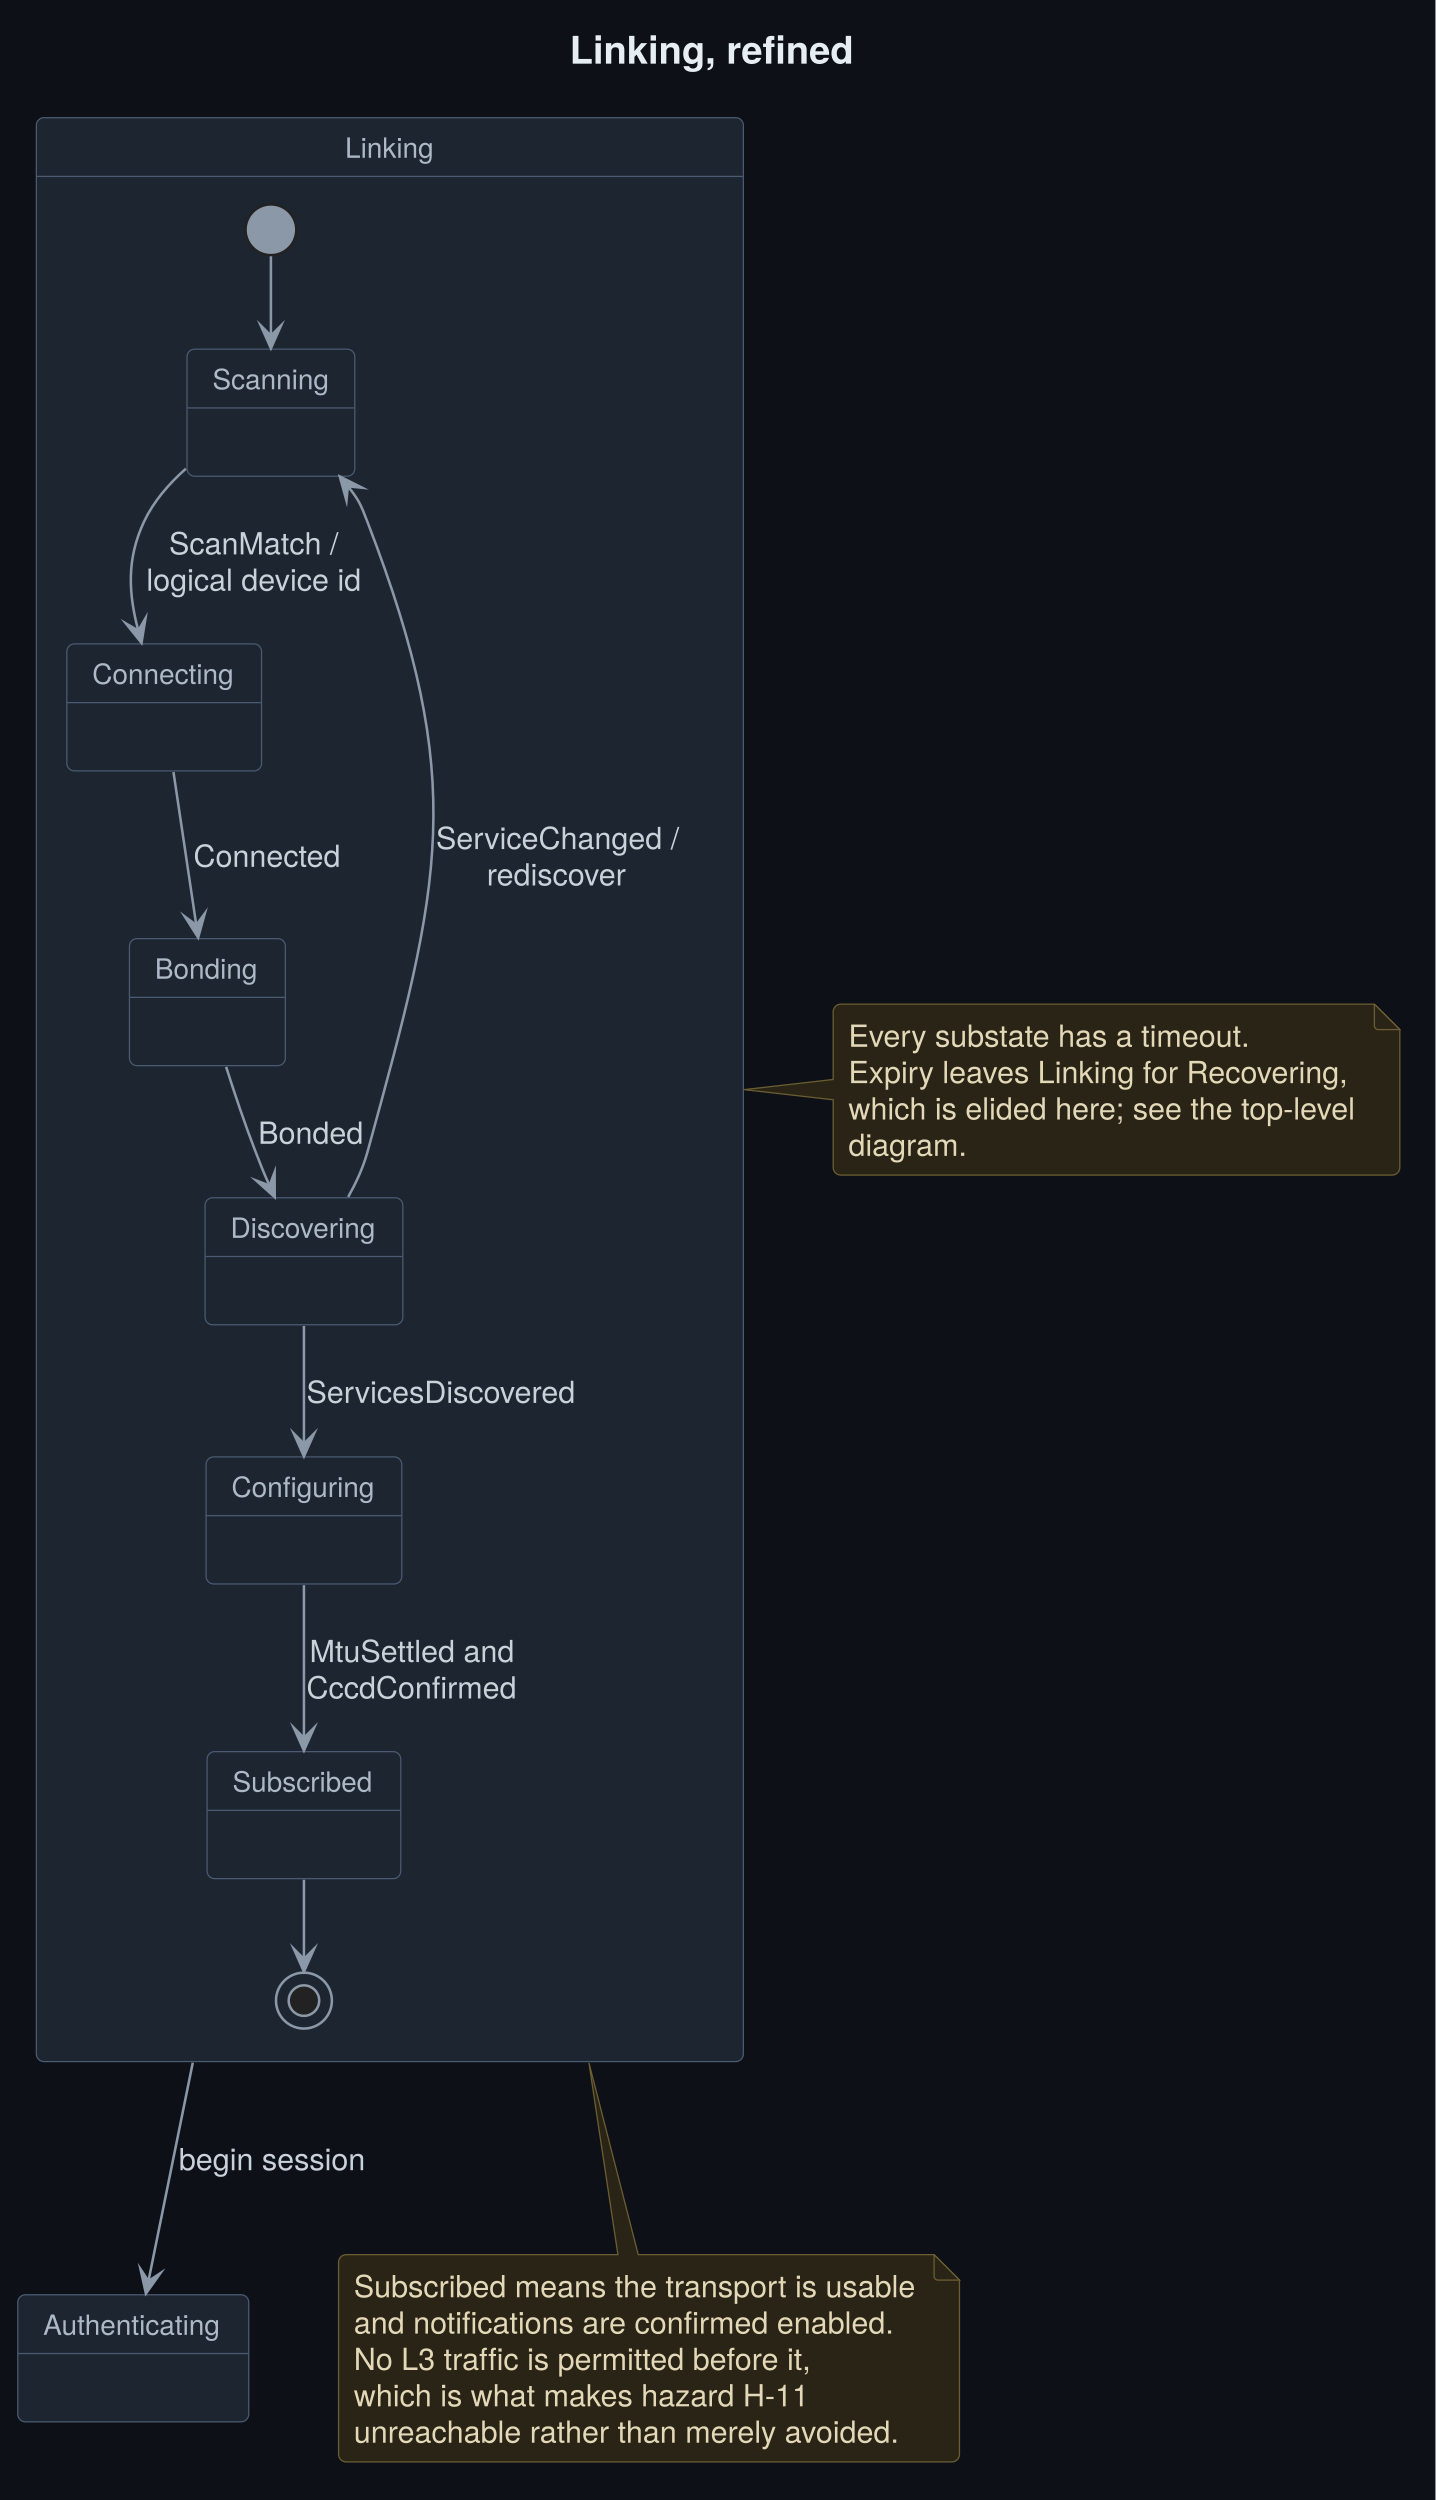
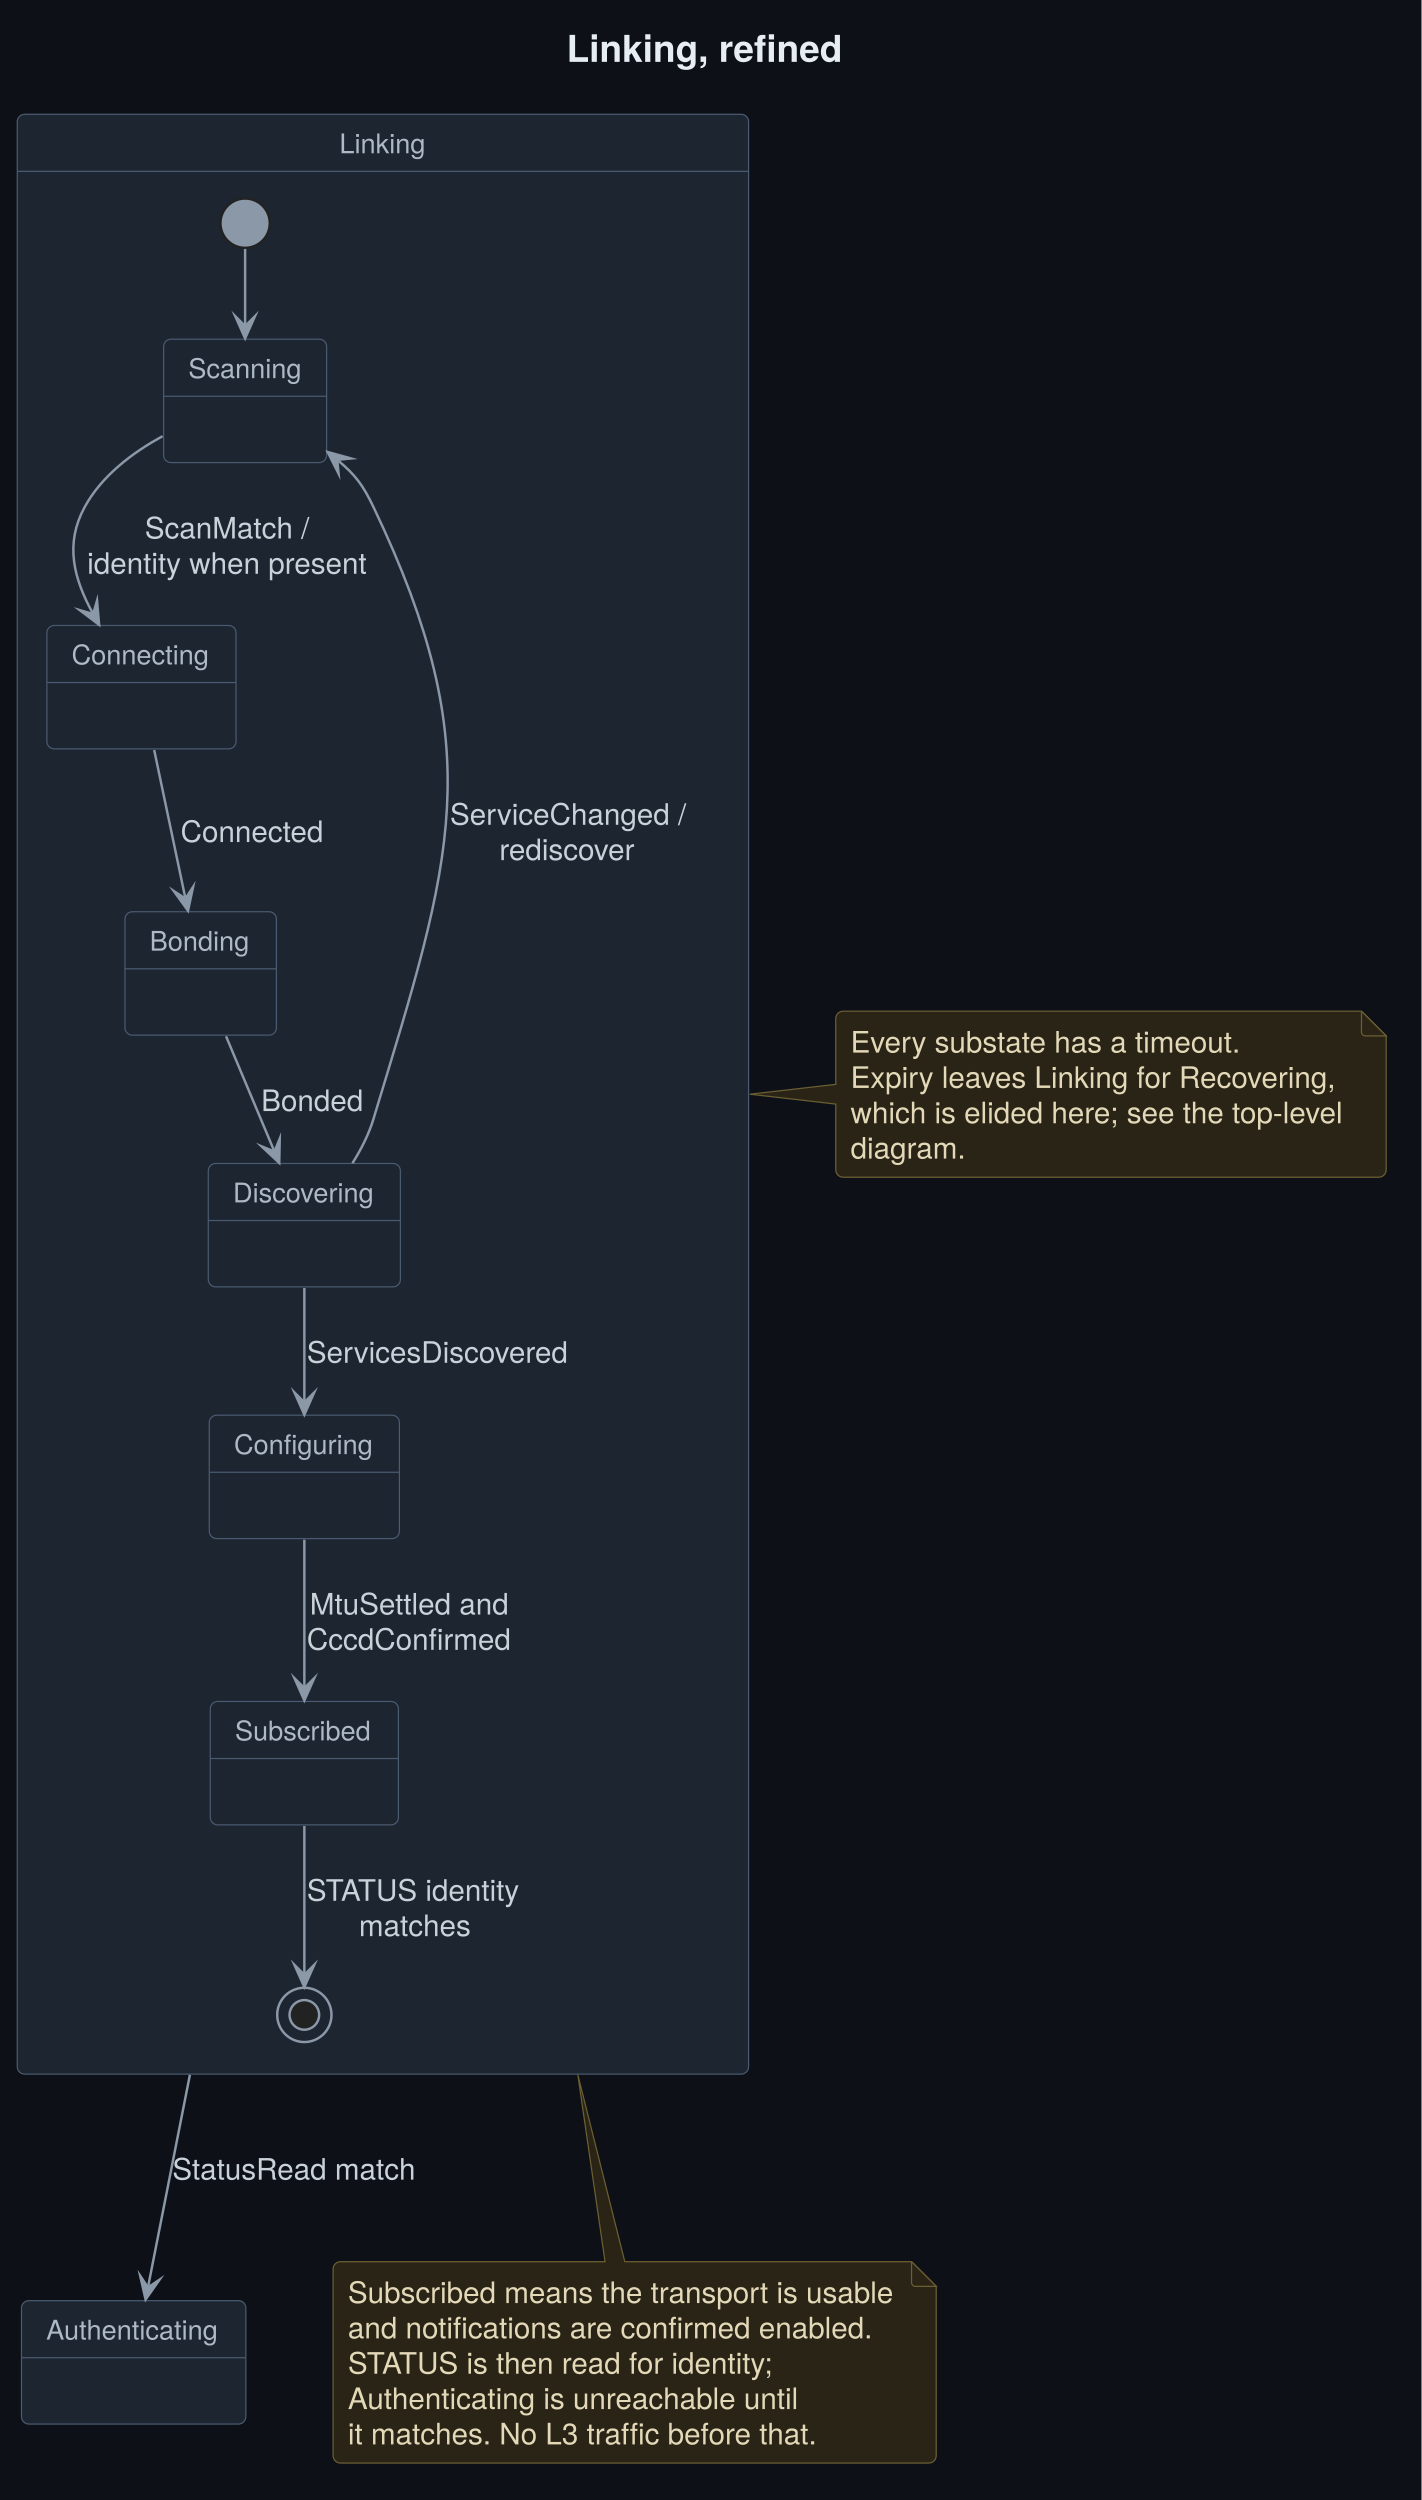
- <svg xmlns="http://www.w3.org/2000/svg" version="1.1" data-diagram-type="STATE" style="width:565px;height:984px;background:#0D1117;" width="565px" height="984px" viewBox="0 0 565 984" zoomAndPan="magnify" preserveAspectRatio="none" contentStyleType="text/css">
+ <svg xmlns="http://www.w3.org/2000/svg" version="1.1" data-diagram-type="STATE" style="width:576px;height:1013px;background:#0D1117;" width="576px" height="1013px" viewBox="0 0 576 1013" zoomAndPan="magnify" preserveAspectRatio="none" contentStyleType="text/css">
  <defs />
  <g font-family="sans-serif" lengthAdjust="spacing">
-     <rect x="0" y="0" width="565" height="984" fill="#0D1117" style="stroke:none;" />
+     <rect x="0" y="0" width="576" height="1013" fill="#0D1117" style="stroke:none;" />
    <g class="title" data-source-line="3">
-       <text x="224.22" y="25.06" fill="#E6EDF3" font-size="15" textLength="110.52" font-weight="700" font-family="'Helvetica Neue'">Linking, refined</text>
+       <text x="229.575" y="25.06" fill="#E6EDF3" font-size="15" textLength="110.52" font-weight="700" font-family="'Helvetica Neue'">Linking, refined</text>
    </g>
    <g class="entity" data-qualified-name="Linking" id="ent0001" data-source-line="5">
-       <path d="M17.31,46.315 L289.59,46.315 A3,3 0 0 1 292.59,49.315 L292.59,69.438 L14.31,69.438 L14.31,49.315 A3,3 0 0 1 17.31,46.315" fill="#1C2530" />
-       <path d="M14.31,69.438 L292.59,69.438 L292.59,808.438 A3,3 0 0 1 289.59,811.438 L17.31,811.438 A3,3 0 0 1 14.31,808.438 L14.31,69.438" fill="#1C2530" />
-       <rect x="14.31" y="46.315" width="278.28" height="765.123" fill="none" style="stroke:#4A5A70;stroke-width:0.5;" rx="3" ry="3" />
-       <line x1="14.31" y1="69.438" x2="292.59" y2="69.438" style="stroke:#4A5A70;stroke-width:0.5;" />
-       <text x="135.822" y="62.095" fill="#AEB9C6" font-size="11" textLength="35.255" font-family="'Helvetica Neue'">Linking</text>
+       <path d="M10,46.315 L300.32,46.315 A3,3 0 0 1 303.32,49.315 L303.32,69.438 L7,69.438 L7,49.315 A3,3 0 0 1 10,46.315" fill="#1C2530" />
+       <path d="M7,69.438 L303.32,69.438 L303.32,837.438 A3,3 0 0 1 300.32,840.438 L10,840.438 A3,3 0 0 1 7,837.438 L7,69.438" fill="#1C2530" />
+       <rect x="7" y="46.315" width="296.32" height="794.123" fill="none" style="stroke:#4A5A70;stroke-width:0.5;" rx="3" ry="3" />
+       <line x1="7" y1="69.438" x2="303.32" y2="69.438" style="stroke:#4A5A70;stroke-width:0.5;" />
+       <text x="137.532" y="62.095" fill="#AEB9C6" font-size="11" textLength="35.255" font-family="'Helvetica Neue'">Linking</text>
      <g class="start_entity" data-qualified-name="Linking..start.Linking" id="ent0002" data-source-line="6">
-         <ellipse cx="106.63" cy="90.438" rx="10" ry="10" fill="#8B98A8" style="stroke:#222;stroke-width:1;" />
+         <ellipse cx="99.32" cy="90.438" rx="10" ry="10" fill="#8B98A8" style="stroke:#222;stroke-width:1;" />
      </g>
      <g class="entity" data-qualified-name="Linking.Scanning" id="ent0003" data-source-line="6">
-         <rect x="73.61" y="137.438" width="66.046" height="50" fill="#1C2530" style="stroke:#4A5A70;stroke-width:0.5;" rx="3" ry="3" />
-         <line x1="73.61" y1="160.561" x2="139.656" y2="160.561" style="stroke:#4A5A70;stroke-width:0.5;" />
-         <text x="83.61" y="153.218" fill="#AEB9C6" font-size="11" textLength="46.046" font-family="'Helvetica Neue'">Scanning</text>
+         <rect x="66.3" y="137.438" width="66.046" height="50" fill="#1C2530" style="stroke:#4A5A70;stroke-width:0.5;" rx="3" ry="3" />
+         <line x1="66.3" y1="160.561" x2="132.346" y2="160.561" style="stroke:#4A5A70;stroke-width:0.5;" />
+         <text x="76.3" y="153.218" fill="#AEB9C6" font-size="11" textLength="46.046" font-family="'Helvetica Neue'">Scanning</text>
      </g>
      <g class="entity" data-qualified-name="Linking.Connecting" id="ent0005" data-source-line="7">
-         <rect x="26.31" y="253.438" width="76.639" height="50" fill="#1C2530" style="stroke:#4A5A70;stroke-width:0.5;" rx="3" ry="3" />
-         <line x1="26.31" y1="276.561" x2="102.949" y2="276.561" style="stroke:#4A5A70;stroke-width:0.5;" />
-         <text x="36.31" y="269.218" fill="#AEB9C6" font-size="11" textLength="56.639" font-family="'Helvetica Neue'">Connecting</text>
+         <rect x="19" y="253.438" width="76.639" height="50" fill="#1C2530" style="stroke:#4A5A70;stroke-width:0.5;" rx="3" ry="3" />
+         <line x1="19" y1="276.561" x2="95.639" y2="276.561" style="stroke:#4A5A70;stroke-width:0.5;" />
+         <text x="29" y="269.218" fill="#AEB9C6" font-size="11" textLength="56.639" font-family="'Helvetica Neue'">Connecting</text>
      </g>
      <g class="entity" data-qualified-name="Linking.Bonding" id="ent0007" data-source-line="8">
-         <rect x="50.95" y="369.438" width="61.36" height="50" fill="#1C2530" style="stroke:#4A5A70;stroke-width:0.5;" rx="3" ry="3" />
-         <line x1="50.95" y1="392.561" x2="112.31" y2="392.561" style="stroke:#4A5A70;stroke-width:0.5;" />
-         <text x="60.95" y="385.218" fill="#AEB9C6" font-size="11" textLength="41.36" font-family="'Helvetica Neue'">Bonding</text>
+         <rect x="50.64" y="369.438" width="61.36" height="50" fill="#1C2530" style="stroke:#4A5A70;stroke-width:0.5;" rx="3" ry="3" />
+         <line x1="50.64" y1="392.561" x2="112" y2="392.561" style="stroke:#4A5A70;stroke-width:0.5;" />
+         <text x="60.64" y="385.218" fill="#AEB9C6" font-size="11" textLength="41.36" font-family="'Helvetica Neue'">Bonding</text>
      </g>
      <g class="entity" data-qualified-name="Linking.Discovering" id="ent0009" data-source-line="9">
-         <rect x="80.71" y="471.438" width="77.849" height="50" fill="#1C2530" style="stroke:#4A5A70;stroke-width:0.5;" rx="3" ry="3" />
-         <line x1="80.71" y1="494.561" x2="158.559" y2="494.561" style="stroke:#4A5A70;stroke-width:0.5;" />
-         <text x="90.71" y="487.218" fill="#AEB9C6" font-size="11" textLength="57.849" font-family="'Helvetica Neue'">Discovering</text>
+         <rect x="84.4" y="471.438" width="77.849" height="50" fill="#1C2530" style="stroke:#4A5A70;stroke-width:0.5;" rx="3" ry="3" />
+         <line x1="84.4" y1="494.561" x2="162.249" y2="494.561" style="stroke:#4A5A70;stroke-width:0.5;" />
+         <text x="94.4" y="487.218" fill="#AEB9C6" font-size="11" textLength="57.849" font-family="'Helvetica Neue'">Discovering</text>
      </g>
      <g class="entity" data-qualified-name="Linking.Configuring" id="ent0011" data-source-line="10">
-         <rect x="81.11" y="573.438" width="77.035" height="50" fill="#1C2530" style="stroke:#4A5A70;stroke-width:0.5;" rx="3" ry="3" />
-         <line x1="81.11" y1="596.561" x2="158.145" y2="596.561" style="stroke:#4A5A70;stroke-width:0.5;" />
-         <text x="91.11" y="589.218" fill="#AEB9C6" font-size="11" textLength="57.035" font-family="'Helvetica Neue'">Configuring</text>
+         <rect x="84.8" y="573.438" width="77.035" height="50" fill="#1C2530" style="stroke:#4A5A70;stroke-width:0.5;" rx="3" ry="3" />
+         <line x1="84.8" y1="596.561" x2="161.835" y2="596.561" style="stroke:#4A5A70;stroke-width:0.5;" />
+         <text x="94.8" y="589.218" fill="#AEB9C6" font-size="11" textLength="57.035" font-family="'Helvetica Neue'">Configuring</text>
      </g>
      <g class="entity" data-qualified-name="Linking.Subscribed" id="ent0013" data-source-line="11">
-         <rect x="81.51" y="689.438" width="76.232" height="50" fill="#1C2530" style="stroke:#4A5A70;stroke-width:0.5;" rx="3" ry="3" />
-         <line x1="81.51" y1="712.561" x2="157.742" y2="712.561" style="stroke:#4A5A70;stroke-width:0.5;" />
-         <text x="91.51" y="705.218" fill="#AEB9C6" font-size="11" textLength="56.232" font-family="'Helvetica Neue'">Subscribed</text>
+         <rect x="85.2" y="689.438" width="76.232" height="50" fill="#1C2530" style="stroke:#4A5A70;stroke-width:0.5;" rx="3" ry="3" />
+         <line x1="85.2" y1="712.561" x2="161.432" y2="712.561" style="stroke:#4A5A70;stroke-width:0.5;" />
+         <text x="95.2" y="705.218" fill="#AEB9C6" font-size="11" textLength="56.232" font-family="'Helvetica Neue'">Subscribed</text>
      </g>
      <g class="end_entity" data-qualified-name="Linking..end.Linking" id="ent0016" data-source-line="13">
-         <ellipse cx="119.63" cy="787.438" rx="11" ry="11" fill="none" style="stroke:#8B98A8;stroke-width:1;" />
-         <ellipse cx="119.63" cy="787.438" rx="6" ry="6" fill="#222" style="stroke:#8B98A8;stroke-width:1;" />
+         <ellipse cx="123.32" cy="816.438" rx="11" ry="11" fill="none" style="stroke:#8B98A8;stroke-width:1;" />
+         <ellipse cx="123.32" cy="816.438" rx="6" ry="6" fill="#222" style="stroke:#8B98A8;stroke-width:1;" />
      </g>
      <g class="link" data-entity-1="ent0002" data-entity-2="ent0003" id="lnk4" data-source-line="6" data-link-type="dependency">
-         <path d="M106.63,100.878 C106.63,110.138 106.63,119.628 106.63,132.118" style="stroke:#8B98A8;stroke-width:1;" fill="none" id="*start*Linking-to-Scanning" />
-         <polygon points="106.63,137.118,110.63,128.118,106.63,132.118,102.63,128.118,106.63,137.118" fill="#8B98A8" style="stroke:#8B98A8;stroke-width:1;stroke-linejoin:miter;stroke-miterlimit:10;" />
+         <path d="M99.32,100.878 C99.32,110.138 99.32,119.628 99.32,132.118" style="stroke:#8B98A8;stroke-width:1;" fill="none" id="*start*Linking-to-Scanning" />
+         <polygon points="99.32,137.118,103.32,128.118,99.32,132.118,95.32,128.118,99.32,137.118" fill="#8B98A8" style="stroke:#8B98A8;stroke-width:1;stroke-linejoin:miter;stroke-miterlimit:10;" />
      </g>
      <g class="link" data-entity-1="ent0003" data-entity-2="ent0005" id="lnk6" data-source-line="7" data-link-type="dependency">
-         <path d="M73.14,184.488 C66.47,190.398 60.36,197.428 56.63,205.438 C49.72,220.258 50.615,233.763 54.425,248.213" style="stroke:#8B98A8;stroke-width:1;" fill="none" id="Scanning-to-Connecting" />
-         <polygon points="55.7,253.048,57.273,243.326,54.425,248.213,49.538,245.365,55.7,253.048" fill="#8B98A8" style="stroke:#8B98A8;stroke-width:1;stroke-linejoin:miter;stroke-miterlimit:10;" />
-         <text x="66.51" y="218.198" fill="#C9D1D9" font-size="12" textLength="68.46" font-family="'Helvetica Neue'">ScanMatch /</text>
-         <text x="57.63" y="232.514" fill="#C9D1D9" font-size="12" textLength="86.22" font-family="'Helvetica Neue'">logical device id</text>
+         <path d="M65.88,176.728 C53.68,183.408 41.19,192.808 34.32,205.438 C26.16,220.418 29.807,234.379 37.747,248.789" style="stroke:#8B98A8;stroke-width:1;" fill="none" id="Scanning-to-Connecting" />
+         <polygon points="40.16,253.168,39.32,243.355,37.747,248.789,32.313,247.216,40.16,253.168" fill="#8B98A8" style="stroke:#8B98A8;stroke-width:1;stroke-linejoin:miter;stroke-miterlimit:10;" />
+         <text x="58.654" y="218.198" fill="#C9D1D9" font-size="12" textLength="68.46" font-family="'Helvetica Neue'">ScanMatch /</text>
+         <text x="35.32" y="232.514" fill="#C9D1D9" font-size="12" textLength="115.128" font-family="'Helvetica Neue'">identity when present</text>
      </g>
      <g class="link" data-entity-1="ent0005" data-entity-2="ent0007" id="lnk8" data-source-line="8" data-link-type="dependency">
-         <path d="M68.28,303.898 C71.14,323.128 74.382,344.853 77.252,364.073" style="stroke:#8B98A8;stroke-width:1;" fill="none" id="Connecting-to-Bonding" />
-         <polygon points="77.99,369.018,80.617,359.526,77.252,364.073,72.705,360.707,77.99,369.018" fill="#8B98A8" style="stroke:#8B98A8;stroke-width:1;stroke-linejoin:miter;stroke-miterlimit:10;" />
-         <text x="76.15" y="341.198" fill="#C9D1D9" font-size="12" textLength="59.124" font-family="'Helvetica Neue'">Connected</text>
+         <path d="M62.47,303.898 C66.52,323.128 71.099,344.905 75.149,364.125" style="stroke:#8B98A8;stroke-width:1;" fill="none" id="Connecting-to-Bonding" />
+         <polygon points="76.18,369.018,78.238,359.387,75.149,364.125,70.41,361.036,76.18,369.018" fill="#8B98A8" style="stroke:#8B98A8;stroke-width:1;stroke-linejoin:miter;stroke-miterlimit:10;" />
+         <text x="73.17" y="341.198" fill="#C9D1D9" font-size="12" textLength="59.124" font-family="'Helvetica Neue'">Connected</text>
      </g>
      <g class="link" data-entity-1="ent0007" data-entity-2="ent0009" id="lnk10" data-source-line="9" data-link-type="dependency">
-         <path d="M89,419.918 C92.31,430.338 96.41,442.578 100.63,453.438 C102.89,459.258 103.492,460.866 106.082,466.636" style="stroke:#8B98A8;stroke-width:1;" fill="none" id="Bonding-to-Discovering" />
-         <polygon points="108.13,471.198,108.094,461.349,106.082,466.636,100.795,464.625,108.13,471.198" fill="#8B98A8" style="stroke:#8B98A8;stroke-width:1;stroke-linejoin:miter;stroke-miterlimit:10;" />
-         <text x="101.63" y="450.198" fill="#C9D1D9" font-size="12" textLength="42.456" font-family="'Helvetica Neue'">Bonded</text>
+         <path d="M91.59,419.898 C98.15,435.508 104.673,451.059 111.213,466.619" style="stroke:#8B98A8;stroke-width:1;" fill="none" id="Bonding-to-Discovering" />
+         <polygon points="113.15,471.228,113.35,461.381,111.213,466.619,105.975,464.481,113.15,471.228" fill="#8B98A8" style="stroke:#8B98A8;stroke-width:1;stroke-linejoin:miter;stroke-miterlimit:10;" />
+         <text x="105.83" y="450.198" fill="#C9D1D9" font-size="12" textLength="42.456" font-family="'Helvetica Neue'">Bonded</text>
      </g>
      <g class="link" data-entity-1="ent0009" data-entity-2="ent0011" id="lnk12" data-source-line="10" data-link-type="dependency">
-         <path d="M119.63,521.898 C119.63,537.508 119.63,552.668 119.63,568.228" style="stroke:#8B98A8;stroke-width:1;" fill="none" id="Discovering-to-Configuring" />
-         <polygon points="119.63,573.228,123.63,564.228,119.63,568.228,115.63,564.228,119.63,573.228" fill="#8B98A8" style="stroke:#8B98A8;stroke-width:1;stroke-linejoin:miter;stroke-miterlimit:10;" />
-         <text x="120.63" y="552.198" fill="#C9D1D9" font-size="12" textLength="106.212" font-family="'Helvetica Neue'">ServicesDiscovered</text>
+         <path d="M123.32,521.898 C123.32,537.508 123.32,552.668 123.32,568.228" style="stroke:#8B98A8;stroke-width:1;" fill="none" id="Discovering-to-Configuring" />
+         <polygon points="123.32,573.228,127.32,564.228,123.32,568.228,119.32,564.228,123.32,573.228" fill="#8B98A8" style="stroke:#8B98A8;stroke-width:1;stroke-linejoin:miter;stroke-miterlimit:10;" />
+         <text x="124.32" y="552.198" fill="#C9D1D9" font-size="12" textLength="106.212" font-family="'Helvetica Neue'">ServicesDiscovered</text>
      </g>
      <g class="link" data-entity-1="ent0011" data-entity-2="ent0013" id="lnk14" data-source-line="11" data-link-type="dependency">
-         <path d="M119.63,623.898 C119.63,643.128 119.63,664.798 119.63,684.018" style="stroke:#8B98A8;stroke-width:1;" fill="none" id="Configuring-to-Subscribed" />
-         <polygon points="119.63,689.018,123.63,680.018,119.63,684.018,115.63,680.018,119.63,689.018" fill="#8B98A8" style="stroke:#8B98A8;stroke-width:1;stroke-linejoin:miter;stroke-miterlimit:10;" />
-         <text x="121.842" y="654.198" fill="#C9D1D9" font-size="12" textLength="82.476" font-family="'Helvetica Neue'">MtuSettled and</text>
-         <text x="120.63" y="668.514" fill="#C9D1D9" font-size="12" textLength="84.9" font-family="'Helvetica Neue'">CccdConfirmed</text>
+         <path d="M123.32,623.898 C123.32,643.128 123.32,664.798 123.32,684.018" style="stroke:#8B98A8;stroke-width:1;" fill="none" id="Configuring-to-Subscribed" />
+         <polygon points="123.32,689.018,127.32,680.018,123.32,684.018,119.32,680.018,123.32,689.018" fill="#8B98A8" style="stroke:#8B98A8;stroke-width:1;stroke-linejoin:miter;stroke-miterlimit:10;" />
+         <text x="125.532" y="654.198" fill="#C9D1D9" font-size="12" textLength="82.476" font-family="'Helvetica Neue'">MtuSettled and</text>
+         <text x="124.32" y="668.514" fill="#C9D1D9" font-size="12" textLength="84.9" font-family="'Helvetica Neue'">CccdConfirmed</text>
      </g>
      <g class="link" data-entity-1="ent0009" data-entity-2="ent0003" id="lnk15" data-source-line="12" data-link-type="dependency">
-         <path d="M137.04,471.118 C140.17,465.558 142.96,459.488 144.63,453.438 C173.87,347.168 184.25,308.288 144.63,205.438 C142.16,199.018 141.366,196.83 136.916,191.42" style="stroke:#8B98A8;stroke-width:1;" fill="none" id="Discovering-to-Scanning" />
-         <polygon points="133.74,187.558,136.368,197.05,136.916,191.42,142.547,191.968,133.74,187.558" fill="#8B98A8" style="stroke:#8B98A8;stroke-width:1;stroke-linejoin:miter;stroke-miterlimit:10;" />
-         <text x="171.59" y="334.198" fill="#C9D1D9" font-size="12" textLength="96" font-family="'Helvetica Neue'">ServiceChanged /</text>
-         <text x="191.594" y="348.514" fill="#C9D1D9" font-size="12" textLength="55.992" font-family="'Helvetica Neue'">rediscover</text>
+         <path d="M142.8,471.348 C146.31,465.768 149.44,459.648 151.32,453.438 C183.26,347.948 198.83,304.898 151.32,205.438 C147.17,196.748 144.103,192.452 136.643,186.322" style="stroke:#8B98A8;stroke-width:1;" fill="none" id="Discovering-to-Scanning" />
+         <polygon points="132.78,183.148,137.194,191.952,136.643,186.322,142.273,185.771,132.78,183.148" fill="#8B98A8" style="stroke:#8B98A8;stroke-width:1;stroke-linejoin:miter;stroke-miterlimit:10;" />
+         <text x="182.32" y="334.198" fill="#C9D1D9" font-size="12" textLength="96" font-family="'Helvetica Neue'">ServiceChanged /</text>
+         <text x="202.324" y="348.514" fill="#C9D1D9" font-size="12" textLength="55.992" font-family="'Helvetica Neue'">rediscover</text>
      </g>
      <g class="link" data-entity-1="ent0013" data-entity-2="ent0016" id="lnk17" data-source-line="13" data-link-type="dependency">
-         <path d="M119.63,739.868 C119.63,752.228 119.63,761.568 119.63,771.038" style="stroke:#8B98A8;stroke-width:1;" fill="none" id="Subscribed-to-*end*Linking" />
-         <polygon points="119.63,776.038,123.63,767.038,119.63,771.038,115.63,767.038,119.63,776.038" fill="#8B98A8" style="stroke:#8B98A8;stroke-width:1;stroke-linejoin:miter;stroke-miterlimit:10;" />
+         <path d="M123.32,739.898 C123.32,760.828 123.32,784.928 123.32,800.178" style="stroke:#8B98A8;stroke-width:1;" fill="none" id="Subscribed-to-*end*Linking" />
+         <polygon points="123.32,805.178,127.32,796.178,123.32,800.178,119.32,796.178,123.32,805.178" fill="#8B98A8" style="stroke:#8B98A8;stroke-width:1;stroke-linejoin:miter;stroke-miterlimit:10;" />
+         <text x="124.32" y="770.198" fill="#C9D1D9" font-size="12" textLength="88.224" font-family="'Helvetica Neue'">STATUS identity</text>
+         <text x="145.422" y="784.514" fill="#C9D1D9" font-size="12" textLength="46.02" font-family="'Helvetica Neue'">matches</text>
      </g>
    </g>
    <g class="entity" data-qualified-name="Authenticating" id="ent0018" data-source-line="16">
-       <rect x="7" y="903.225" width="90.906" height="50" fill="#1C2530" style="stroke:#4A5A70;stroke-width:0.5;" rx="3" ry="3" />
-       <line x1="7" y1="926.348" x2="97.906" y2="926.348" style="stroke:#4A5A70;stroke-width:0.5;" />
-       <text x="17" y="919.005" fill="#AEB9C6" font-size="11" textLength="70.906" font-family="'Helvetica Neue'">Authenticating</text>
+       <rect x="8.71" y="932.225" width="90.906" height="50" fill="#1C2530" style="stroke:#4A5A70;stroke-width:0.5;" rx="3" ry="3" />
+       <line x1="8.71" y1="955.348" x2="99.616" y2="955.348" style="stroke:#4A5A70;stroke-width:0.5;" />
+       <text x="18.71" y="948.005" fill="#AEB9C6" font-size="11" textLength="70.906" font-family="'Helvetica Neue'">Authenticating</text>
    </g>
    <g class="entity" data-qualified-name="GMN20" id="ent0021" data-source-line="19">
-       <path d="M327.94,398.245 L327.94,424.875 L292.82,428.875 L327.94,432.875 L327.94,459.509 A3,3 0 0 0 330.94,462.509 L547.96,462.509 A3,3 0 0 0 550.96,459.509 L550.96,405.245 L540.96,395.245 L330.94,395.245 A3,3 0 0 0 327.94,398.245" style="stroke:#6B5E32;stroke-width:0.5;" fill="#2A2416" />
-       <path d="M540.96,395.245 L540.96,403.745 A1.5,1.5 0 0 0 542.46,405.245 L550.96,405.245 L540.96,395.245" style="stroke:#6B5E32;stroke-width:0.5;" fill="#2A2416" />
-       <text x="333.94" y="412.005" fill="#E3D9B8" font-size="12" textLength="158.712" font-family="'Helvetica Neue'">Every substate has a timeout.</text>
-       <text x="333.94" y="426.321" fill="#E3D9B8" font-size="12" textLength="197.556" font-family="'Helvetica Neue'">Expiry leaves Linking for Recovering,</text>
-       <text x="333.94" y="440.637" fill="#E3D9B8" font-size="12" textLength="202.02" font-family="'Helvetica Neue'">which is elided here; see the top-level</text>
-       <text x="333.94" y="454.953" fill="#E3D9B8" font-size="12" textLength="47.124" font-family="'Helvetica Neue'">diagram.</text>
+       <path d="M338.65,412.745 L338.65,439.375 L303.81,443.375 L338.65,447.375 L338.65,474.009 A3,3 0 0 0 341.65,477.009 L558.67,477.009 A3,3 0 0 0 561.67,474.009 L561.67,419.745 L551.67,409.745 L341.65,409.745 A3,3 0 0 0 338.65,412.745" style="stroke:#6B5E32;stroke-width:0.5;" fill="#2A2416" />
+       <path d="M551.67,409.745 L551.67,418.245 A1.5,1.5 0 0 0 553.17,419.745 L561.67,419.745 L551.67,409.745" style="stroke:#6B5E32;stroke-width:0.5;" fill="#2A2416" />
+       <text x="344.65" y="426.505" fill="#E3D9B8" font-size="12" textLength="158.712" font-family="'Helvetica Neue'">Every substate has a timeout.</text>
+       <text x="344.65" y="440.821" fill="#E3D9B8" font-size="12" textLength="197.556" font-family="'Helvetica Neue'">Expiry leaves Linking for Recovering,</text>
+       <text x="344.65" y="455.137" fill="#E3D9B8" font-size="12" textLength="202.02" font-family="'Helvetica Neue'">which is elided here; see the top-level</text>
+       <text x="344.65" y="469.453" fill="#E3D9B8" font-size="12" textLength="47.124" font-family="'Helvetica Neue'">diagram.</text>
    </g>
    <g class="entity" data-qualified-name="GMN23" id="ent0024" data-source-line="26">
-       <path d="M133.26,890.435 L133.26,966.015 A3,3 0 0 0 136.26,969.015 L374.652,969.015 A3,3 0 0 0 377.652,966.015 L377.652,897.435 L367.652,887.435 L251.21,887.435 L231.8,811.875 L243.21,887.435 L136.26,887.435 A3,3 0 0 0 133.26,890.435" style="stroke:#6B5E32;stroke-width:0.5;" fill="#2A2416" />
-       <path d="M367.652,887.435 L367.652,895.935 A1.5,1.5 0 0 0 369.152,897.435 L377.652,897.435 L367.652,887.435" style="stroke:#6B5E32;stroke-width:0.5;" fill="#2A2416" />
-       <text x="139.26" y="904.195" fill="#E3D9B8" font-size="12" textLength="223.392" font-family="'Helvetica Neue'">Subscribed means the transport is usable</text>
-       <text x="139.26" y="918.511" fill="#E3D9B8" font-size="12" textLength="215.82" font-family="'Helvetica Neue'">and notifications are confirmed enabled.</text>
-       <text x="139.26" y="932.827" fill="#E3D9B8" font-size="12" textLength="183.804" font-family="'Helvetica Neue'">No L3 traffic is permitted before it,</text>
-       <text x="139.26" y="947.143" fill="#E3D9B8" font-size="12" textLength="181.344" font-family="'Helvetica Neue'">which is what makes hazard H-11</text>
-       <text x="139.26" y="961.459" fill="#E3D9B8" font-size="12" textLength="216.048" font-family="'Helvetica Neue'">unreachable rather than merely avoided.</text>
+       <path d="M134.96,919.435 L134.96,995.015 A3,3 0 0 0 137.96,998.015 L376.352,998.015 A3,3 0 0 0 379.352,995.015 L379.352,926.435 L369.352,916.435 L253.16,916.435 L234.14,840.715 L245.16,916.435 L137.96,916.435 A3,3 0 0 0 134.96,919.435" style="stroke:#6B5E32;stroke-width:0.5;" fill="#2A2416" />
+       <path d="M369.352,916.435 L369.352,924.935 A1.5,1.5 0 0 0 370.852,926.435 L379.352,926.435 L369.352,916.435" style="stroke:#6B5E32;stroke-width:0.5;" fill="#2A2416" />
+       <text x="140.96" y="933.195" fill="#E3D9B8" font-size="12" textLength="223.392" font-family="'Helvetica Neue'">Subscribed means the transport is usable</text>
+       <text x="140.96" y="947.511" fill="#E3D9B8" font-size="12" textLength="215.82" font-family="'Helvetica Neue'">and notifications are confirmed enabled.</text>
+       <text x="140.96" y="961.827" fill="#E3D9B8" font-size="12" textLength="175.572" font-family="'Helvetica Neue'">STATUS is then read for identity;</text>
+       <text x="140.96" y="976.143" fill="#E3D9B8" font-size="12" textLength="184.488" font-family="'Helvetica Neue'">Authenticating is unreachable until</text>
+       <text x="140.96" y="990.459" fill="#E3D9B8" font-size="12" textLength="193.596" font-family="'Helvetica Neue'">it matches. No L3 traffic before that.</text>
    </g>
    <g class="link" data-entity-1="ent0001" data-entity-2="ent0018" id="lnk19" data-source-line="16" data-link-type="dependency">
-       <path d="M75.88,811.875 C68.14,849.955 62.604,877.225 58.424,897.835" style="stroke:#8B98A8;stroke-width:1;" fill="none" id="Linking-to-Authenticating" />
-       <polygon points="57.43,902.735,63.139,894.71,58.424,897.835,55.299,893.12,57.43,902.735" fill="#8B98A8" style="stroke:#8B98A8;stroke-width:1;stroke-linejoin:miter;stroke-miterlimit:10;" />
-       <text x="70.39" y="854.195" fill="#C9D1D9" font-size="12" textLength="73.788" font-family="'Helvetica Neue'">begin session</text>
+       <path d="M76.95,840.715 C69.4,878.965 64.016,906.249 59.956,926.859" style="stroke:#8B98A8;stroke-width:1;" fill="none" id="Linking-to-Authenticating" />
+       <polygon points="58.99,931.765,64.654,923.708,59.956,926.859,56.805,922.162,58.99,931.765" fill="#8B98A8" style="stroke:#8B98A8;stroke-width:1;stroke-linejoin:miter;stroke-miterlimit:10;" />
+       <text x="69.82" y="883.195" fill="#C9D1D9" font-size="12" textLength="99.588" font-family="'Helvetica Neue'">StatusRead match</text>
    </g>
  </g>
</svg>
